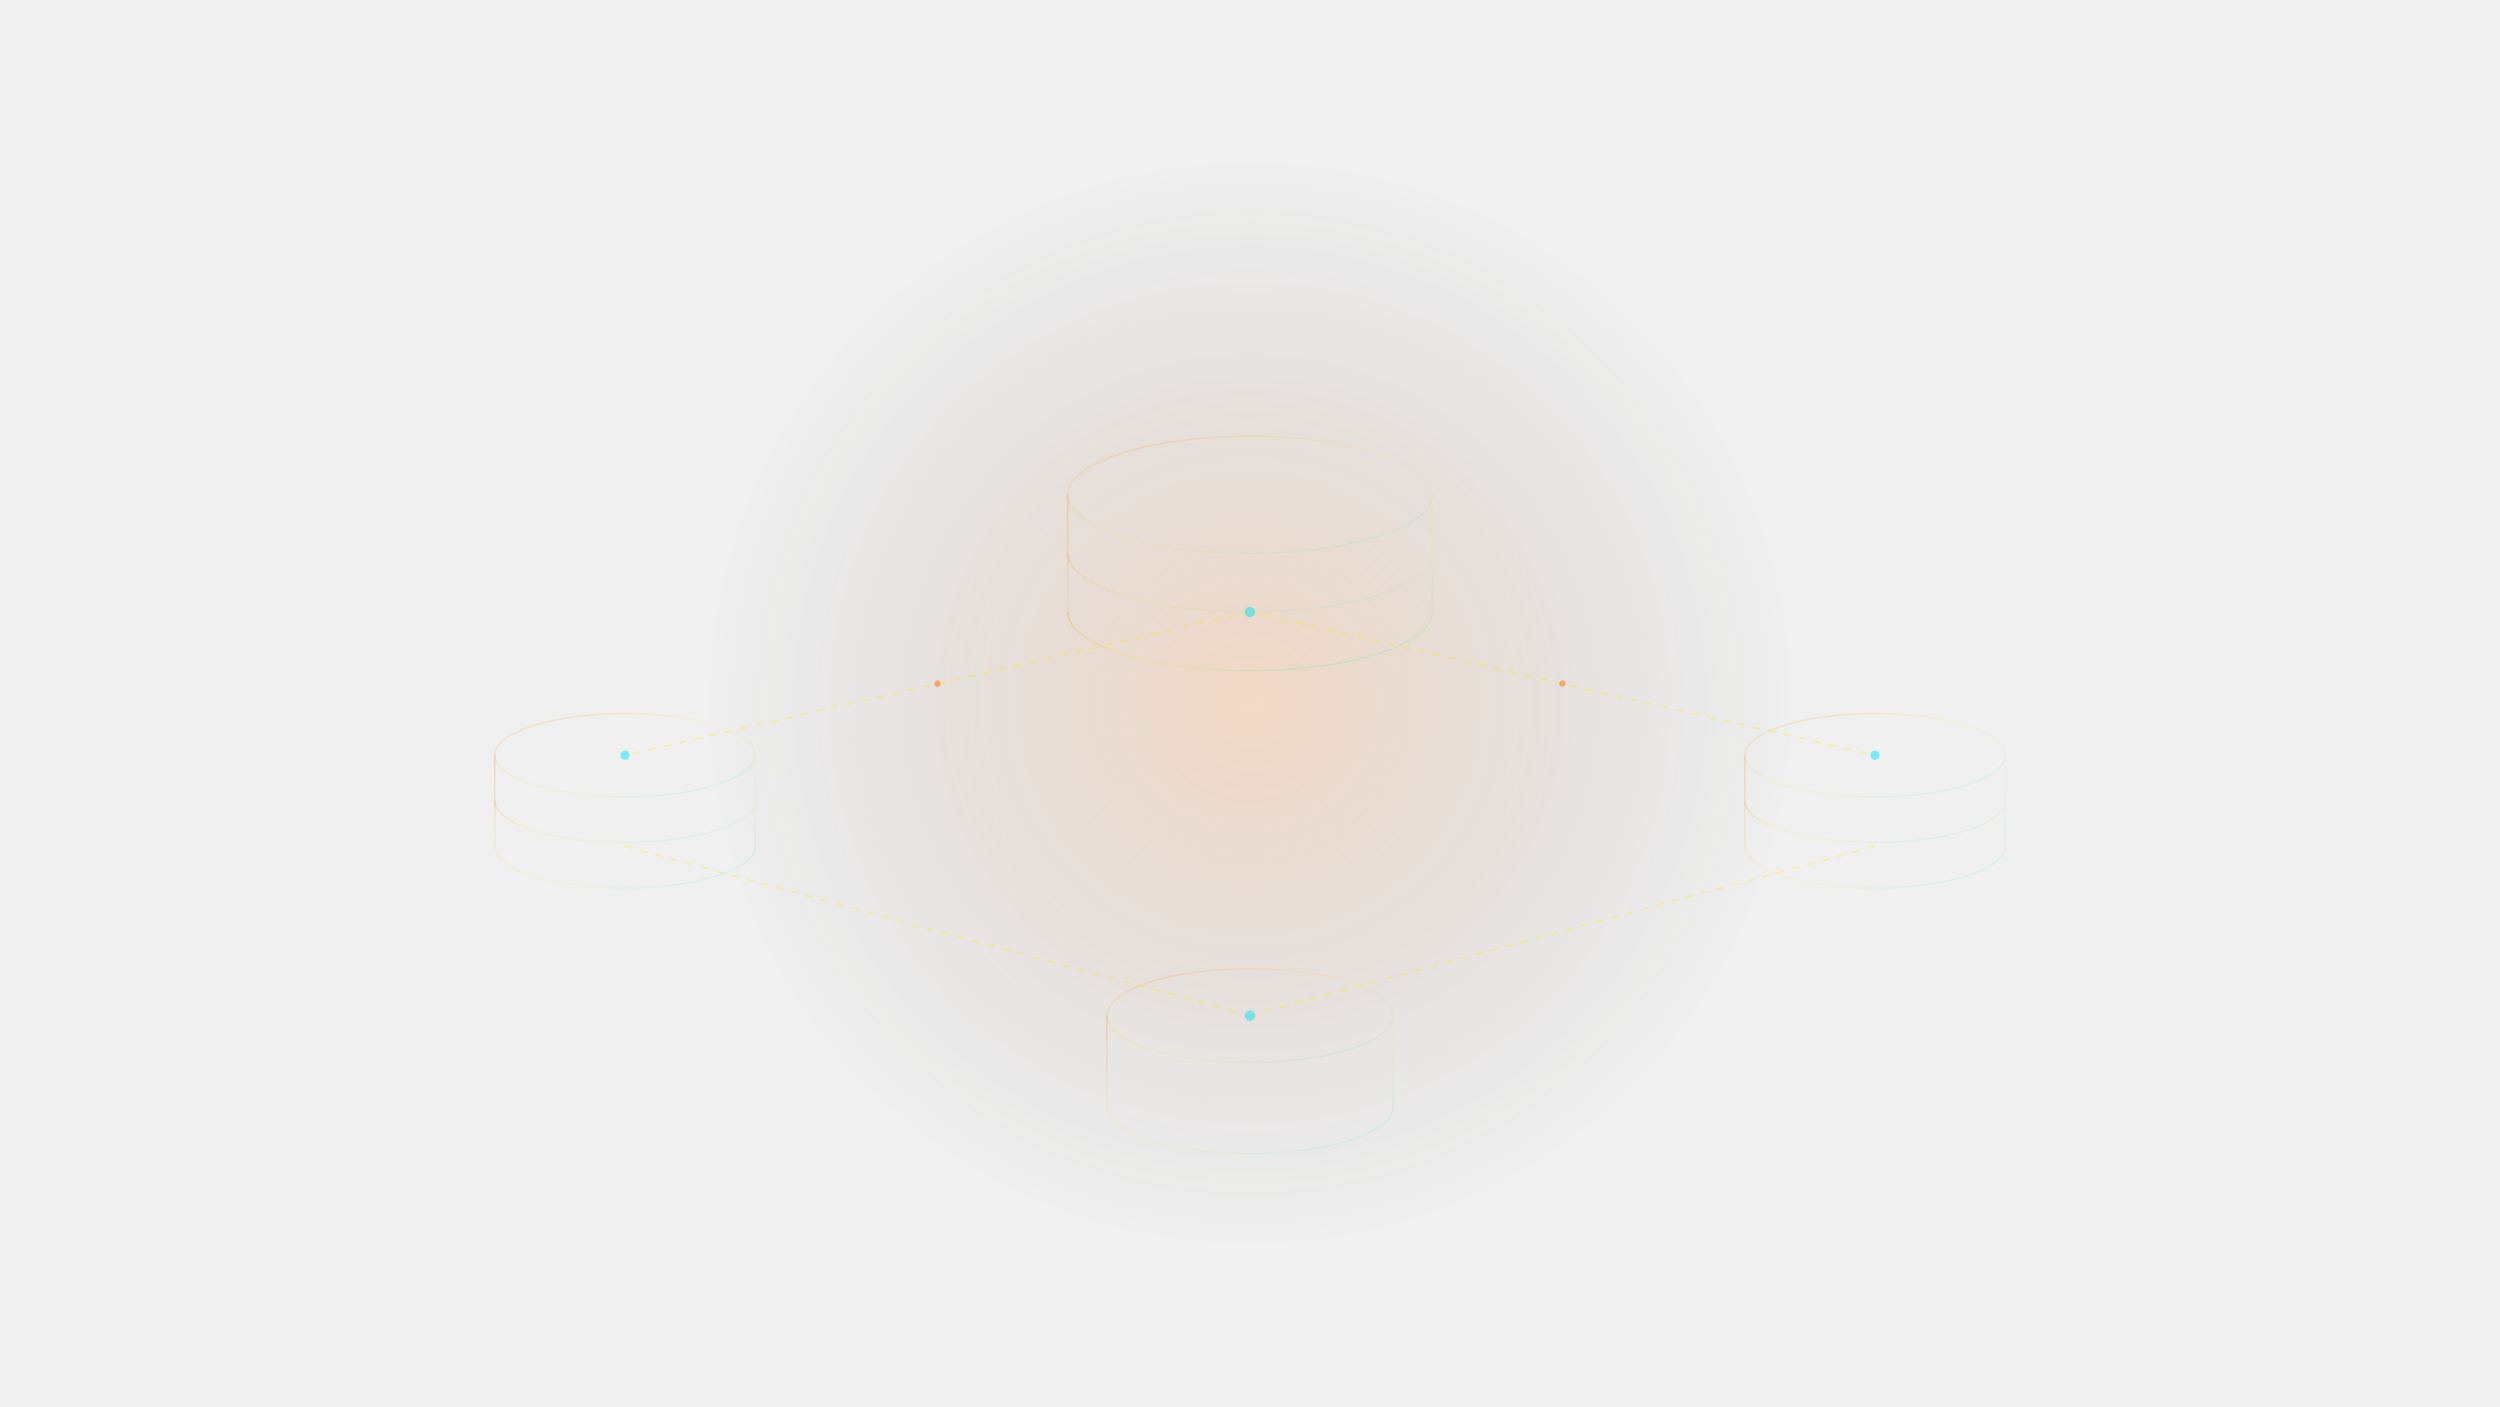
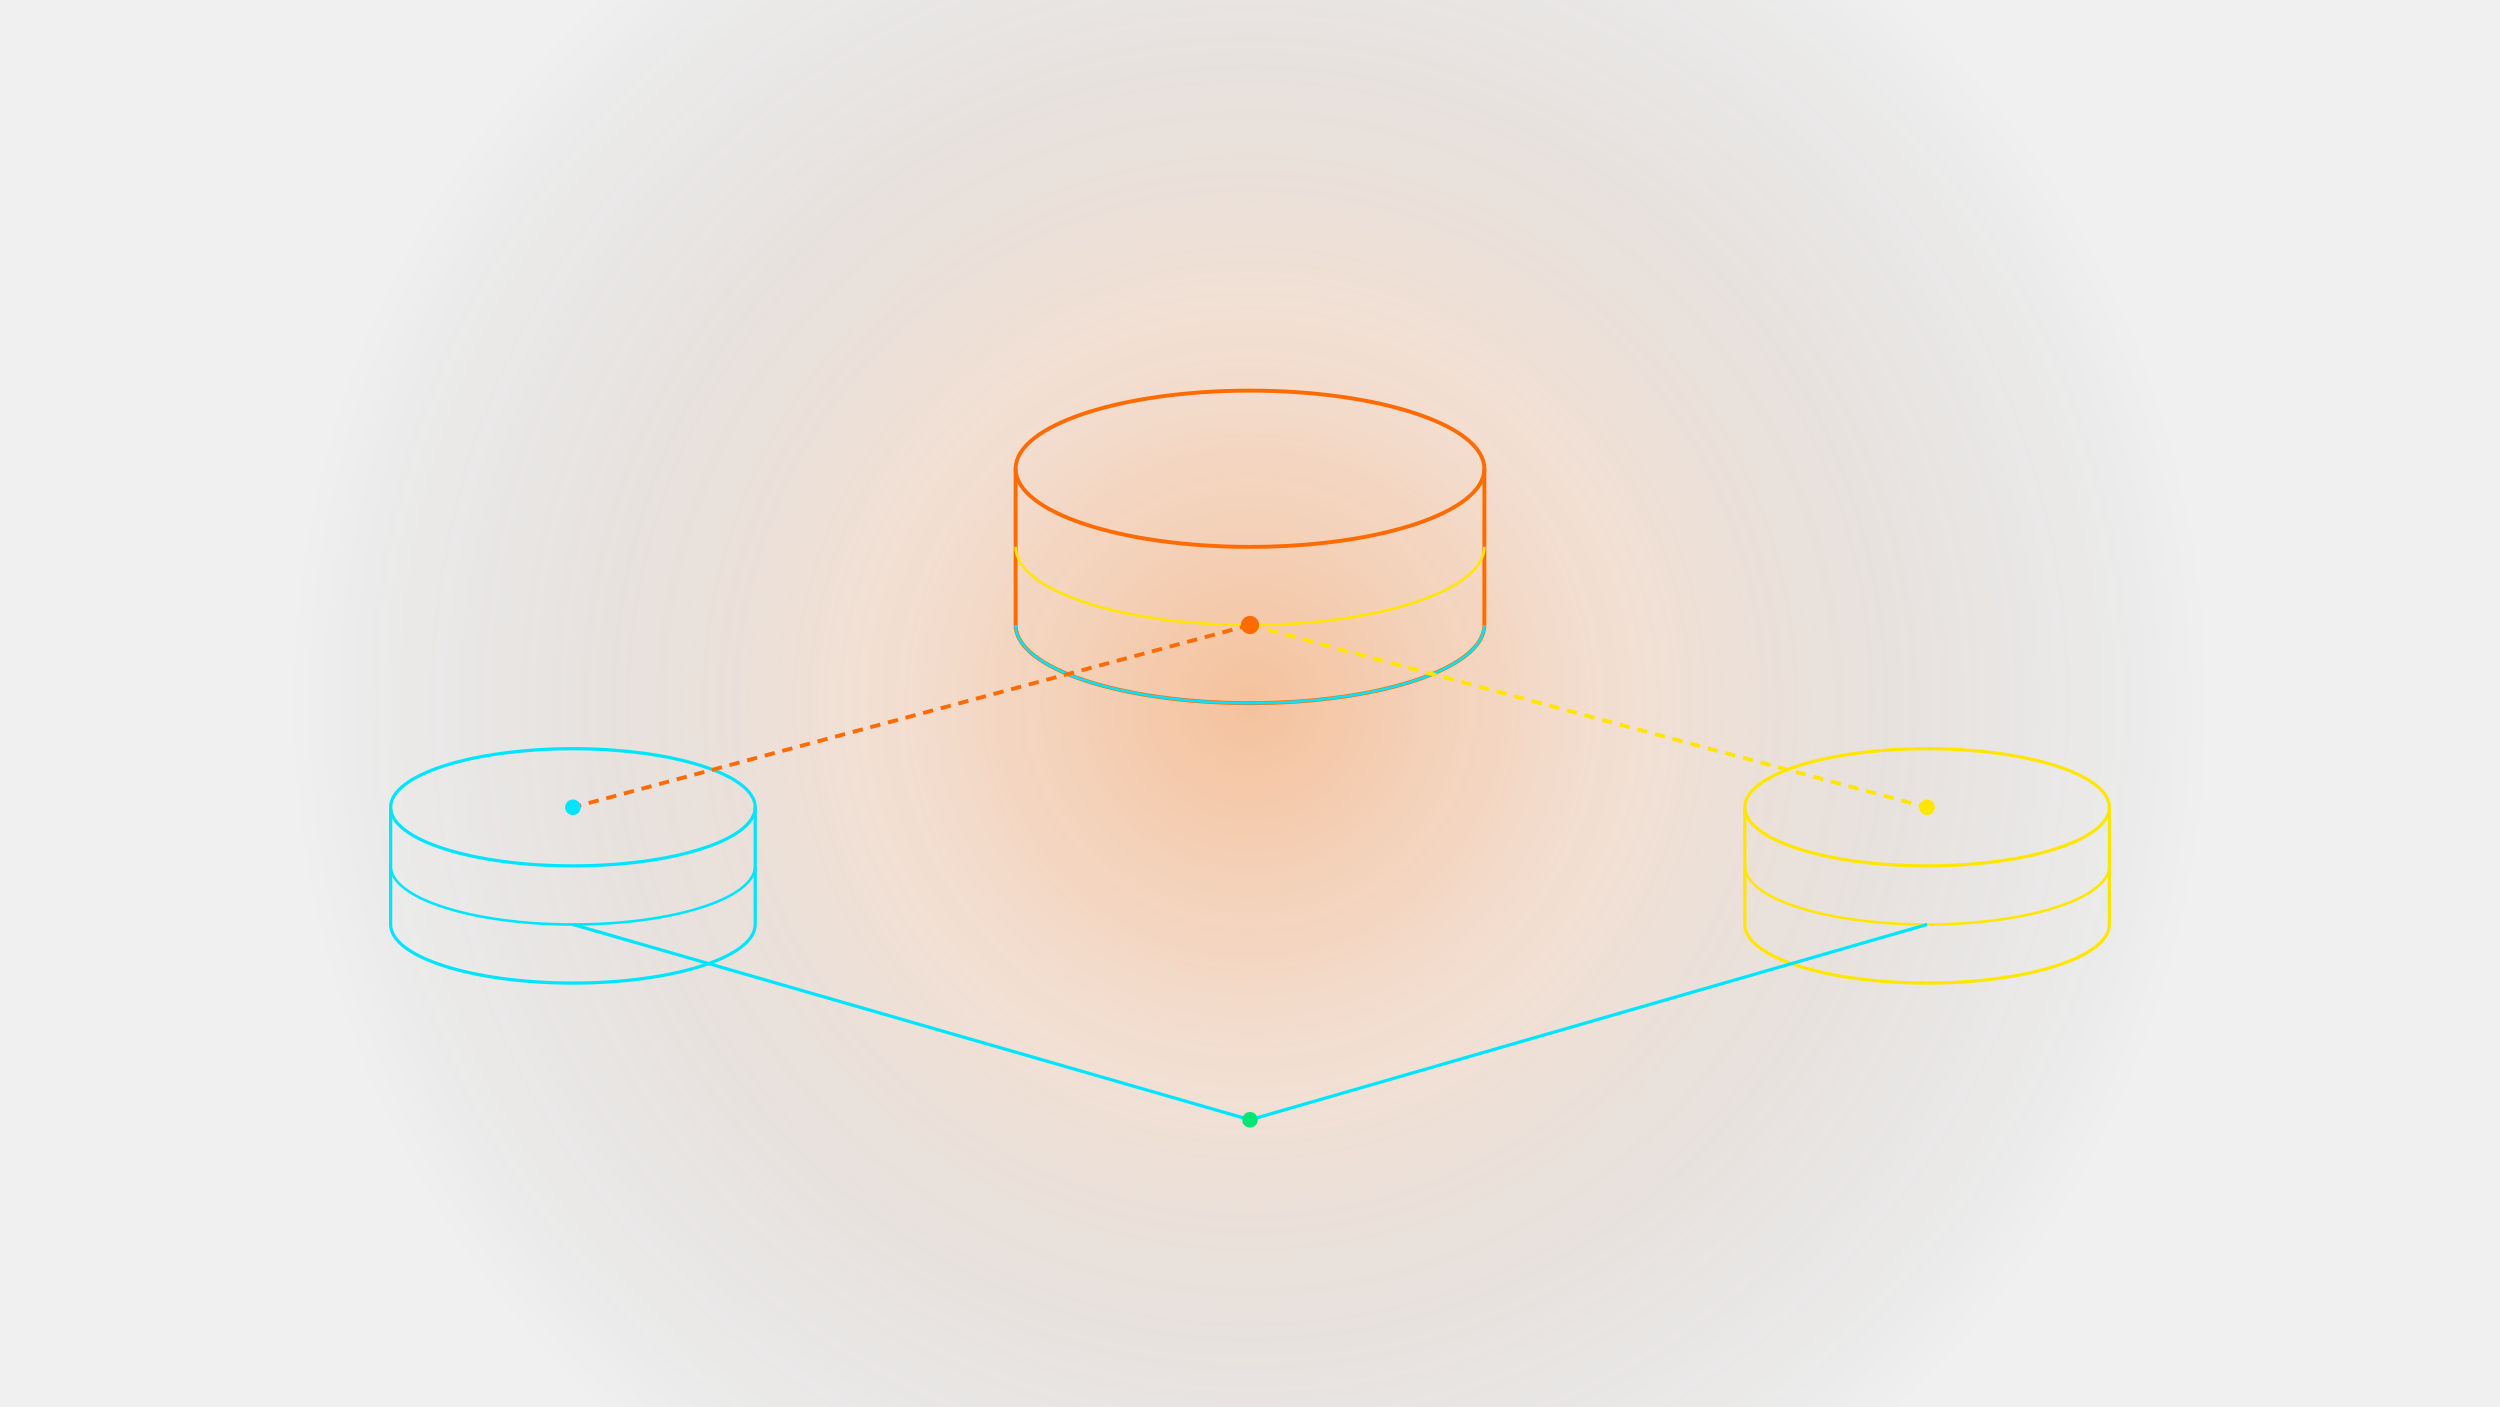
<svg xmlns="http://www.w3.org/2000/svg" viewBox="0 0 1920 1080" width="100%" height="100%">
  <defs>
-     <linearGradient id="dbGrad" x1="0%" y1="0%" x2="100%" y2="100%">
+     <radialGradient id="meshCenter" cx="50%" cy="50%" r="50%">
      <stop offset="0%" stop-color="#FF6B00" stop-opacity="0.35" />
-       <stop offset="50%" stop-color="#FFE600" stop-opacity="0.15" />
-       <stop offset="100%" stop-color="#00E5FF" stop-opacity="0.25" />
+       <stop offset="40%" stop-color="#FF8533" stop-opacity="0.15" />
+       <stop offset="100%" stop-color="#000000" stop-opacity="0" />
+     </radialGradient>
+     <linearGradient id="laserGrad" x1="0%" y1="0%" x2="100%" y2="100%">
+       <stop offset="0%" stop-color="#FF6B00" />
+       <stop offset="50%" stop-color="#FFE600" />
+       <stop offset="100%" stop-color="#00E5FF" />
    </linearGradient>
-     <radialGradient id="meshCenter" cx="50%" cy="50%" r="50%">
-       <stop offset="0%" stop-color="#FF6B00" stop-opacity="0.18" />
-       <stop offset="60%" stop-color="#0F1117" stop-opacity="0.0" />
-     </radialGradient>
  </defs>
-   <rect width="1920" height="1080" fill="transparent" />
-   <circle cx="960" cy="540" r="700" fill="url(#meshCenter)" />
-   <g stroke="url(#dbGrad)" stroke-width="1.2" fill="none" opacity="0.6">
-     <ellipse cx="960" cy="380" rx="140" ry="45" />
-     <path d="M820,380 v90 a140,45 0 0,0 280,0 v-90" />
-     <path d="M820,425 a140,45 0 0,0 280,0" />
-     <path d="M820,470 a140,45 0 0,0 280,0" />
-     <ellipse cx="480" cy="580" rx="100" ry="32" />
-     <path d="M380,580 v70 a100,32 0 0,0 200,0 v-70" />
-     <path d="M380,615 a100,32 0 0,0 200,0" />
-     <ellipse cx="1440" cy="580" rx="100" ry="32" />
-     <path d="M1340,580 v70 a100,32 0 0,0 200,0 v-70" />
-     <path d="M1340,615 a100,32 0 0,0 200,0" />
-     <ellipse cx="960" cy="780" rx="110" ry="36" />
-     <path d="M850,780 v70 a110,36 0 0,0 220,0 v-70" />
-     <path d="M960,470 L480,580 M960,470 L1440,580 M480,650 L960,780 M1440,650 L960,780" stroke-dasharray="6,6" stroke-width="1.5" stroke="#FFE600" opacity="0.5" />
+   <circle cx="960" cy="540" r="750" fill="url(#meshCenter)" />
+   <g stroke="url(#laserGrad)" stroke-width="2.5" fill="none">
+     <ellipse cx="960" cy="360" rx="180" ry="60" stroke="#FF6B00" stroke-width="3" />
+     <path d="M780,360 v120 a180,60 0 0,0 360,0 v-120" stroke="#FF6B00" stroke-width="3" />
+     <path d="M780,420 a180,60 0 0,0 360,0" stroke="#FFE600" stroke-width="2" />
+     <path d="M780,480 a180,60 0 0,0 360,0" stroke="#00E5FF" stroke-width="2" />
+     <ellipse cx="440" cy="620" rx="140" ry="45" stroke="#00E5FF" stroke-width="2.5" />
+     <path d="M300,620 v90 a140,45 0 0,0 280,0 v-90" stroke="#00E5FF" stroke-width="2.5" />
+     <path d="M300,665 a140,45 0 0,0 280,0" stroke="#00E5FF" stroke-width="2" />
+     <ellipse cx="1480" cy="620" rx="140" ry="45" stroke="#FFE600" stroke-width="2.5" />
+     <path d="M1340,620 v90 a140,45 0 0,0 280,0 v-90" stroke="#FFE600" stroke-width="2.5" />
+     <path d="M1340,665 a140,45 0 0,0 280,0" stroke="#FFE600" stroke-width="2" />
+     <path d="M960,480 L440,620" stroke="#FF6B00" stroke-width="3" stroke-dasharray="8,6" />
+     <path d="M960,480 L1480,620" stroke="#FFE600" stroke-width="3" stroke-dasharray="8,6" />
+     <path d="M440,710 L960,860 L1480,710" stroke="#00E5FF" stroke-width="2.5" />
  </g>
-   <g fill="#00E5FF" opacity="0.5">
-     <circle cx="960" cy="470" r="4" />
-     <circle cx="480" cy="580" r="3.5" />
-     <circle cx="1440" cy="580" r="3.5" />
-     <circle cx="960" cy="780" r="4" />
-     <circle cx="720" cy="525" r="2.5" fill="#FF6B00" />
-     <circle cx="1200" cy="525" r="2.5" fill="#FF6B00" />
+   <g fill="#FFF">
+     <circle cx="960" cy="480" r="7" fill="#FF6B00" />
+     <circle cx="440" cy="620" r="6" fill="#00E5FF" />
+     <circle cx="1480" cy="620" r="6" fill="#FFE600" />
+     <circle cx="960" cy="860" r="6" fill="#00E676" />
  </g>
</svg>
